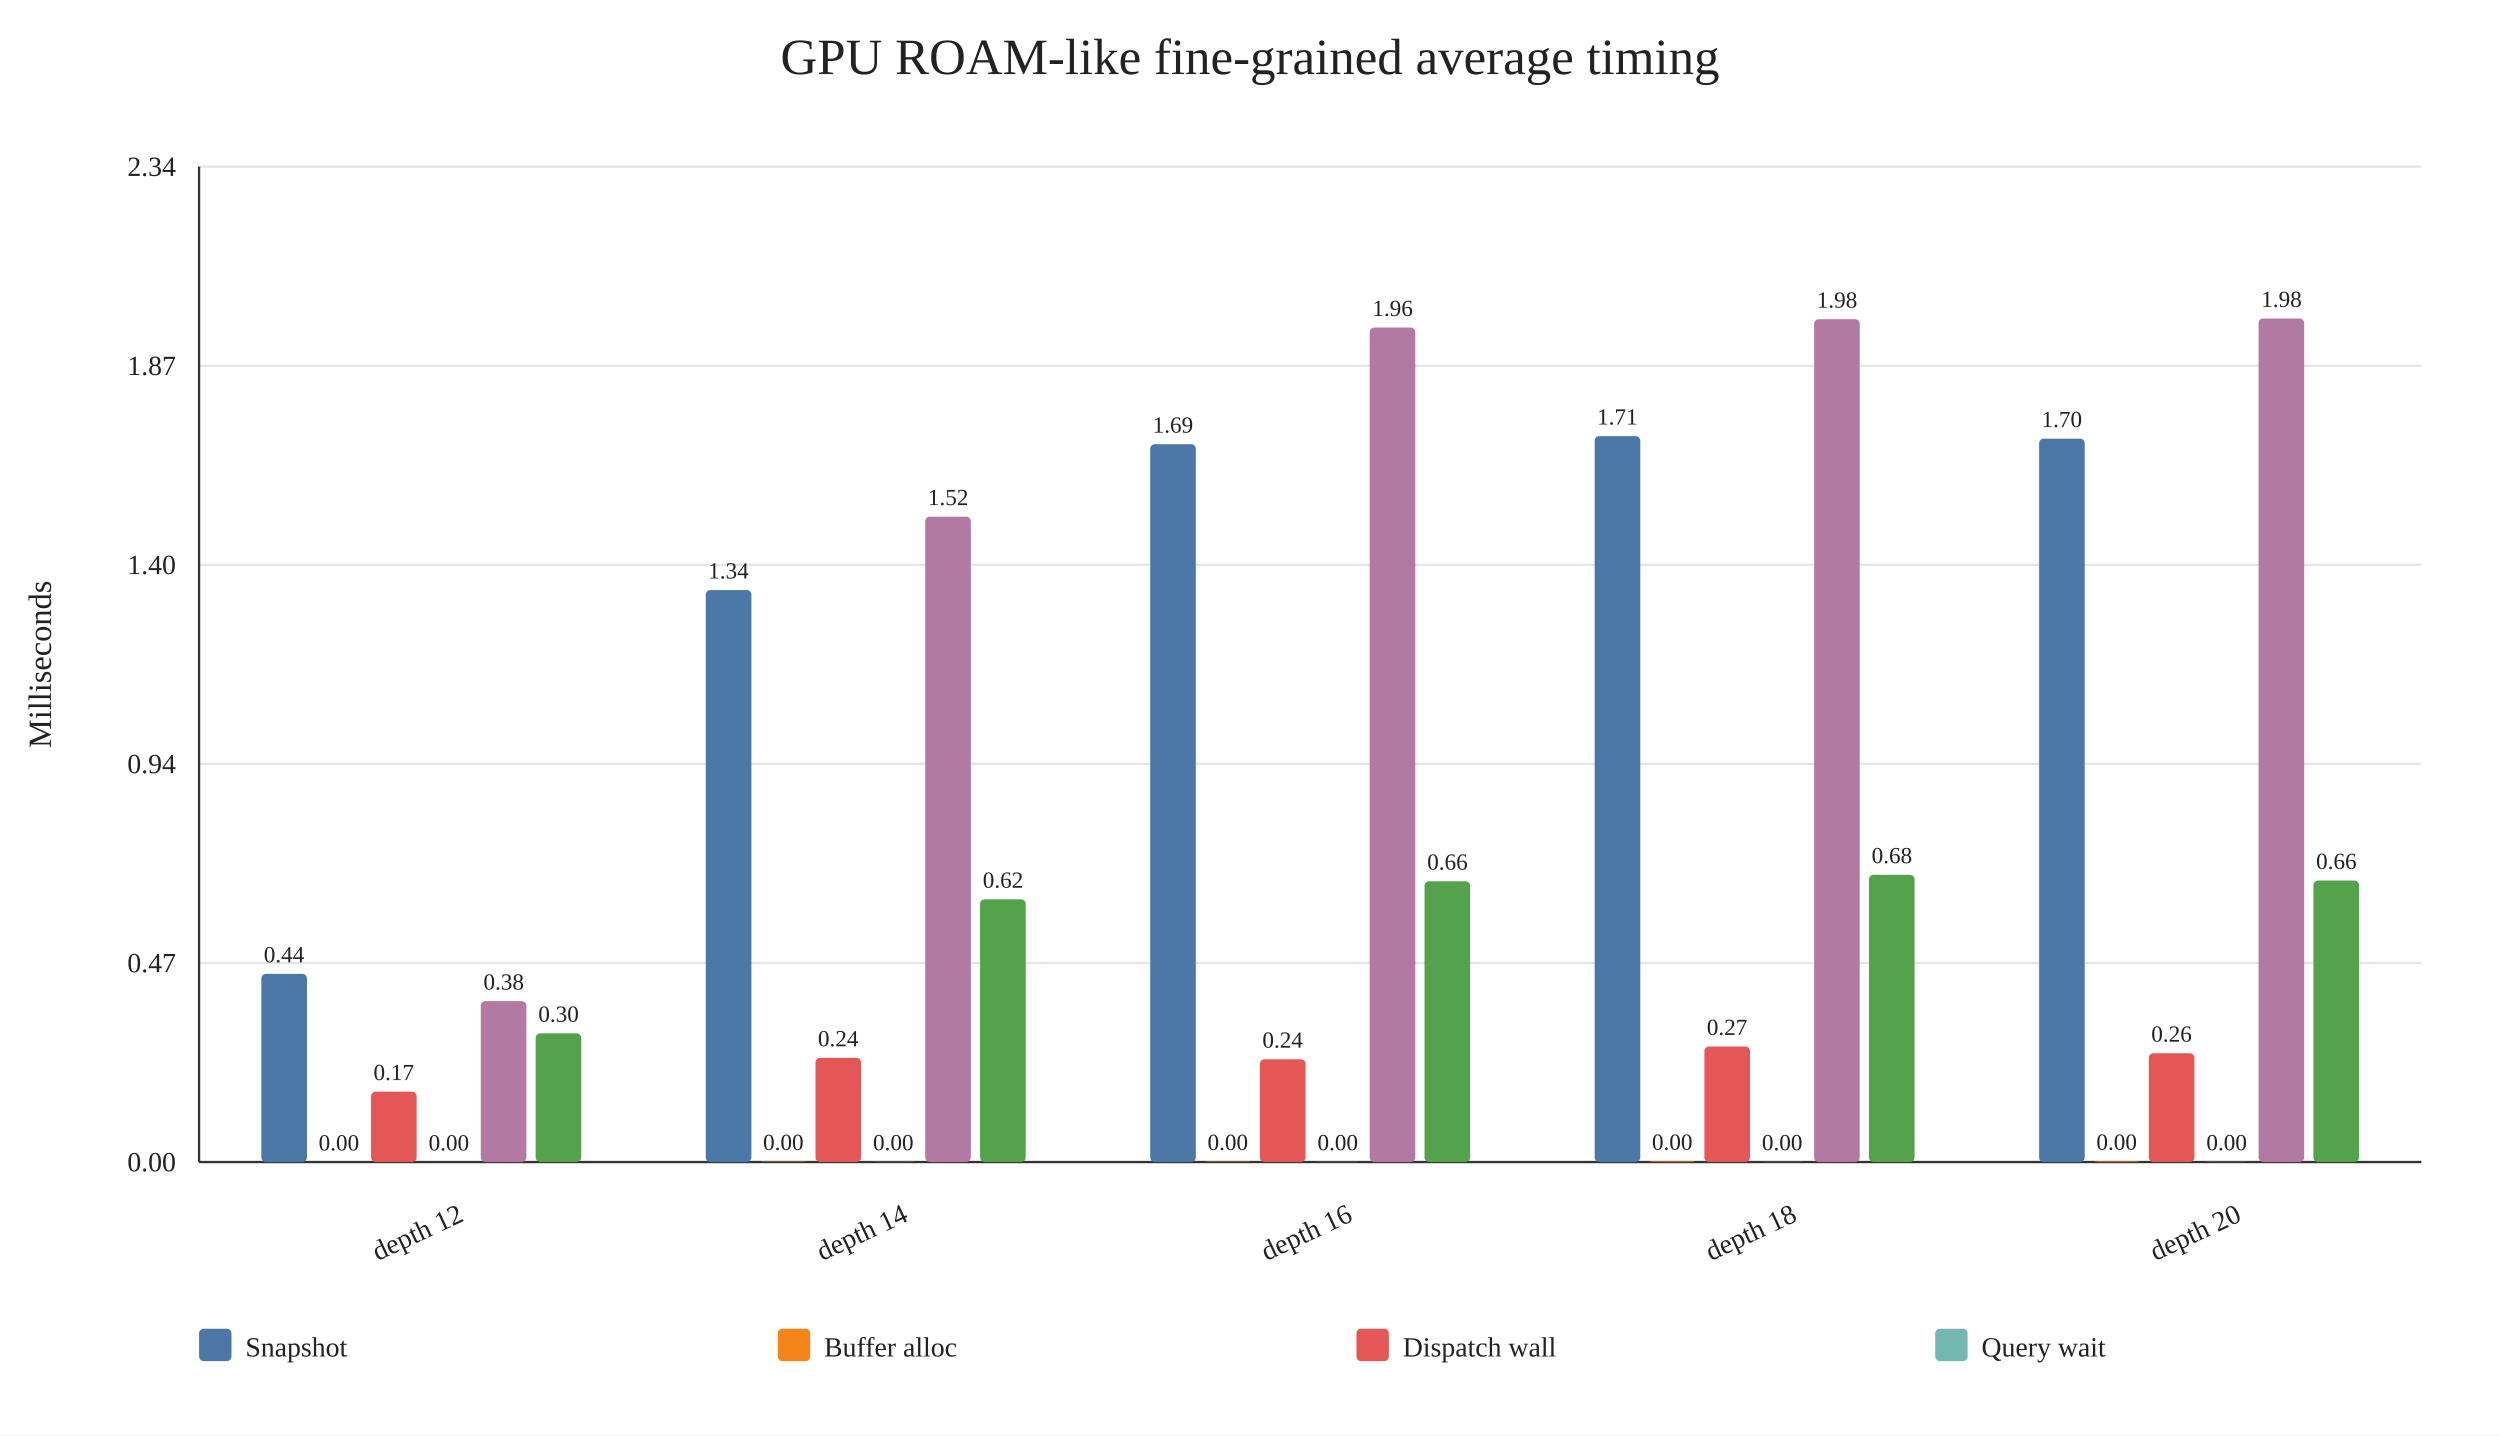
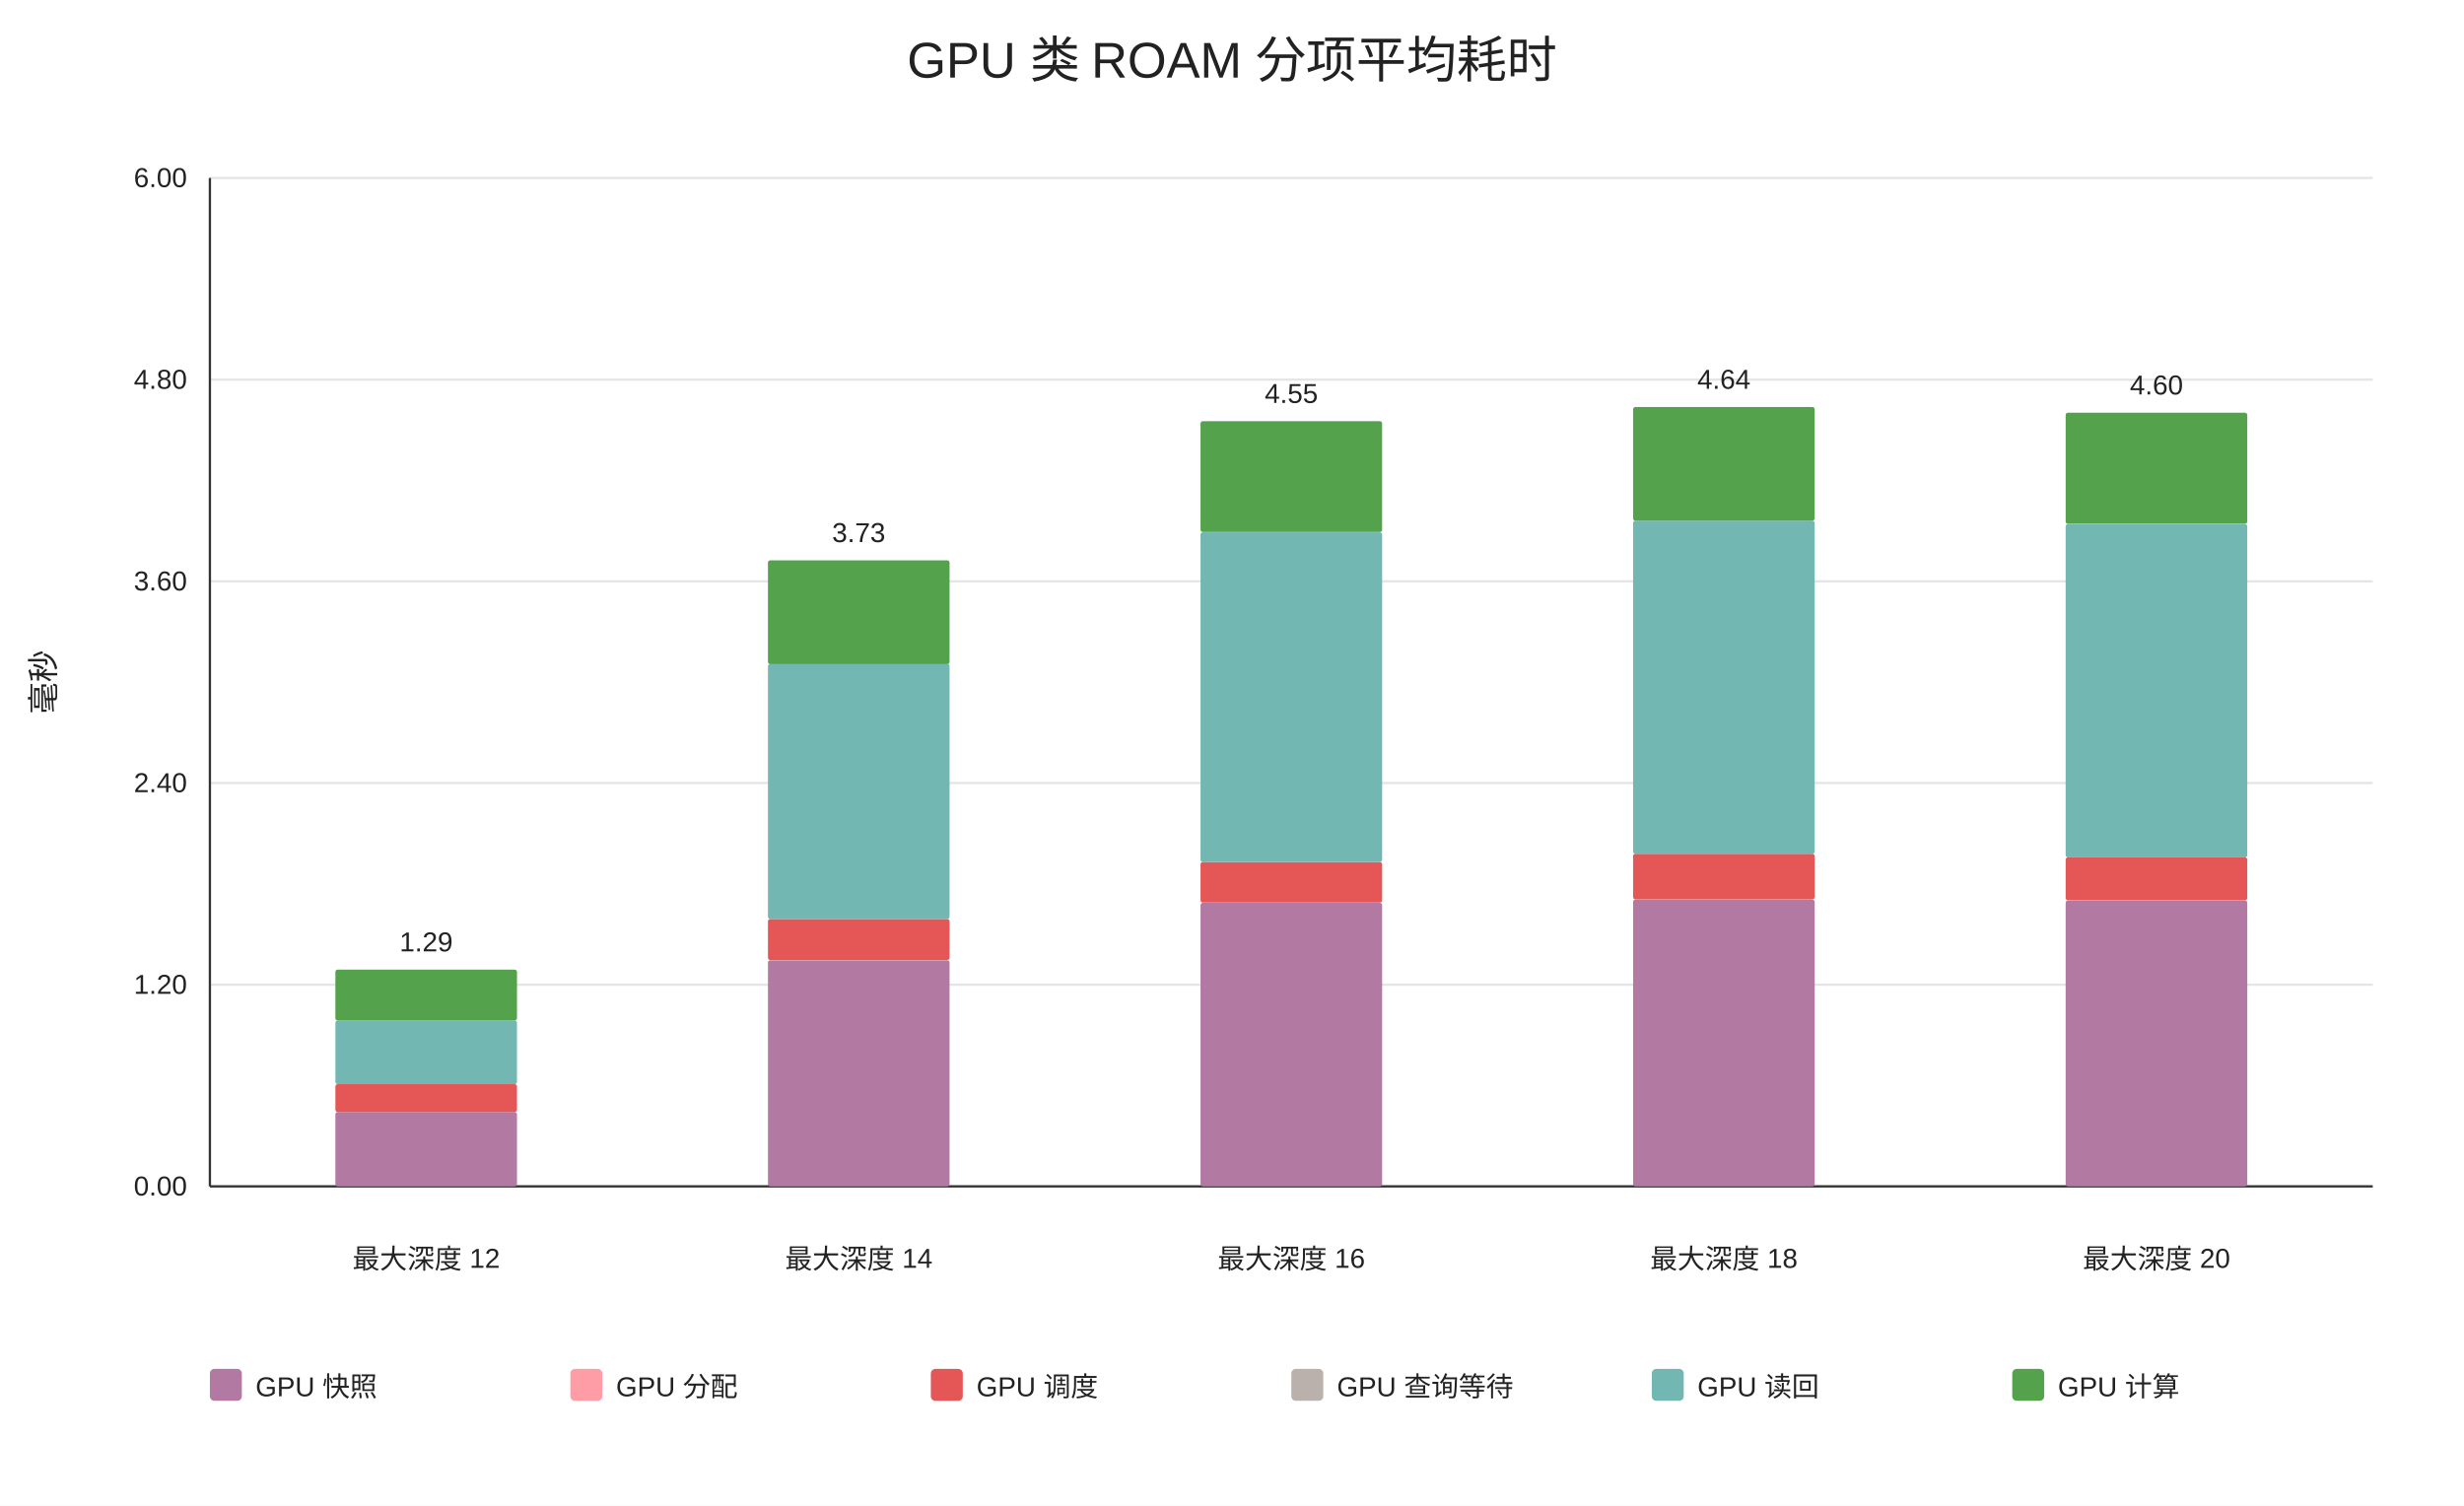
- <svg xmlns="http://www.w3.org/2000/svg" width="1080" height="620" viewBox="0 0 1080 620">
+ <svg xmlns="http://www.w3.org/2000/svg" width="1080" height="660" viewBox="0 0 1080 660">
  <rect width="100%" height="100%" fill="white" />
-   <text x="540.0" y="32.0" font-size="22" text-anchor="middle" fill="#222">GPU ROAM-like fine-grained average timing</text>
-   <text x="22.0" y="287.0" font-size="14" text-anchor="middle" fill="#222" transform="rotate(-90.0 22.0 287.0)">Milliseconds</text>
-   <line x1="86" y1="502.0" x2="1046" y2="502.0" stroke="#E5E5E5" />
-   <text x="76.0" y="506.0" font-size="12" text-anchor="end" fill="#222">0.00</text>
-   <line x1="86" y1="416.0" x2="1046" y2="416.0" stroke="#E5E5E5" />
-   <text x="76.0" y="420.0" font-size="12" text-anchor="end" fill="#222">0.47</text>
-   <line x1="86" y1="330.0" x2="1046" y2="330.0" stroke="#E5E5E5" />
-   <text x="76.0" y="334.0" font-size="12" text-anchor="end" fill="#222">0.94</text>
-   <line x1="86" y1="244.0" x2="1046" y2="244.0" stroke="#E5E5E5" />
-   <text x="76.0" y="248.0" font-size="12" text-anchor="end" fill="#222">1.40</text>
-   <line x1="86" y1="158.0" x2="1046" y2="158.0" stroke="#E5E5E5" />
-   <text x="76.0" y="162.0" font-size="12" text-anchor="end" fill="#222">1.87</text>
-   <line x1="86" y1="72.0" x2="1046" y2="72.0" stroke="#E5E5E5" />
-   <text x="76.0" y="76.0" font-size="12" text-anchor="end" fill="#222">2.34</text>
-   <line x1="86" y1="72" x2="86" y2="502" stroke="#333" />
-   <line x1="86" y1="502" x2="1046" y2="502" stroke="#333" />
-   <rect x="112.9" y="420.7" width="19.7" height="81.3" fill="#4C78A8" rx="2" />
-   <text x="122.7" y="415.7" font-size="10" text-anchor="middle" fill="#222">0.44</text>
-   <rect x="136.6" y="502.0" width="19.7" height="0.0" fill="#F58518" rx="2" />
-   <text x="146.4" y="497.0" font-size="10" text-anchor="middle" fill="#222">0.00</text>
-   <rect x="160.3" y="471.6" width="19.7" height="30.4" fill="#E45756" rx="2" />
-   <text x="170.1" y="466.6" font-size="10" text-anchor="middle" fill="#222">0.17</text>
-   <rect x="184.0" y="502.0" width="19.7" height="0.0" fill="#72B7B2" rx="2" />
-   <text x="193.9" y="497.0" font-size="10" text-anchor="middle" fill="#222">0.00</text>
-   <rect x="207.7" y="432.5" width="19.7" height="69.5" fill="#B279A2" rx="2" />
-   <text x="217.6" y="427.5" font-size="10" text-anchor="middle" fill="#222">0.38</text>
-   <rect x="231.4" y="446.4" width="19.7" height="55.6" fill="#54A24B" rx="2" />
-   <text x="241.3" y="441.4" font-size="10" text-anchor="middle" fill="#222">0.30</text>
-   <text x="182.0" y="536.0" font-size="12" text-anchor="middle" fill="#222" transform="rotate(-25.0 182.0 536.0)">depth 12</text>
-   <rect x="304.9" y="254.9" width="19.7" height="247.1" fill="#4C78A8" rx="2" />
-   <text x="314.7" y="249.9" font-size="10" text-anchor="middle" fill="#222">1.34</text>
-   <rect x="328.6" y="501.8" width="19.7" height="0.2" fill="#F58518" rx="2" />
-   <text x="338.4" y="496.8" font-size="10" text-anchor="middle" fill="#222">0.00</text>
-   <rect x="352.3" y="457.0" width="19.7" height="45.0" fill="#E45756" rx="2" />
-   <text x="362.1" y="452.0" font-size="10" text-anchor="middle" fill="#222">0.24</text>
-   <rect x="376.0" y="501.9" width="19.7" height="0.1" fill="#72B7B2" rx="2" />
-   <text x="385.9" y="496.9" font-size="10" text-anchor="middle" fill="#222">0.00</text>
-   <rect x="399.7" y="223.2" width="19.7" height="278.8" fill="#B279A2" rx="2" />
-   <text x="409.6" y="218.2" font-size="10" text-anchor="middle" fill="#222">1.52</text>
-   <rect x="423.4" y="388.5" width="19.7" height="113.5" fill="#54A24B" rx="2" />
-   <text x="433.3" y="383.5" font-size="10" text-anchor="middle" fill="#222">0.62</text>
-   <text x="374.0" y="536.0" font-size="12" text-anchor="middle" fill="#222" transform="rotate(-25.0 374.0 536.0)">depth 14</text>
-   <rect x="496.9" y="191.9" width="19.7" height="310.1" fill="#4C78A8" rx="2" />
-   <text x="506.7" y="186.9" font-size="10" text-anchor="middle" fill="#222">1.69</text>
-   <rect x="520.6" y="501.8" width="19.7" height="0.2" fill="#F58518" rx="2" />
-   <text x="530.4" y="496.8" font-size="10" text-anchor="middle" fill="#222">0.00</text>
-   <rect x="544.3" y="457.6" width="19.7" height="44.4" fill="#E45756" rx="2" />
-   <text x="554.1" y="452.6" font-size="10" text-anchor="middle" fill="#222">0.24</text>
-   <rect x="568.0" y="501.9" width="19.7" height="0.1" fill="#72B7B2" rx="2" />
-   <text x="577.9" y="496.9" font-size="10" text-anchor="middle" fill="#222">0.00</text>
-   <rect x="591.7" y="141.5" width="19.7" height="360.5" fill="#B279A2" rx="2" />
-   <text x="601.6" y="136.5" font-size="10" text-anchor="middle" fill="#222">1.96</text>
-   <rect x="615.4" y="380.7" width="19.7" height="121.3" fill="#54A24B" rx="2" />
-   <text x="625.3" y="375.7" font-size="10" text-anchor="middle" fill="#222">0.66</text>
-   <text x="566.0" y="536.0" font-size="12" text-anchor="middle" fill="#222" transform="rotate(-25.0 566.0 536.0)">depth 16</text>
-   <rect x="688.9" y="188.4" width="19.7" height="313.6" fill="#4C78A8" rx="2" />
-   <text x="698.7" y="183.4" font-size="10" text-anchor="middle" fill="#222">1.71</text>
-   <rect x="712.6" y="501.7" width="19.7" height="0.3" fill="#F58518" rx="2" />
-   <text x="722.4" y="496.7" font-size="10" text-anchor="middle" fill="#222">0.00</text>
-   <rect x="736.3" y="452.1" width="19.7" height="49.9" fill="#E45756" rx="2" />
-   <text x="746.1" y="447.1" font-size="10" text-anchor="middle" fill="#222">0.27</text>
-   <rect x="760.0" y="501.9" width="19.7" height="0.1" fill="#72B7B2" rx="2" />
-   <text x="769.9" y="496.9" font-size="10" text-anchor="middle" fill="#222">0.00</text>
-   <rect x="783.7" y="137.9" width="19.7" height="364.1" fill="#B279A2" rx="2" />
-   <text x="793.6" y="132.9" font-size="10" text-anchor="middle" fill="#222">1.98</text>
-   <rect x="807.4" y="377.9" width="19.7" height="124.1" fill="#54A24B" rx="2" />
-   <text x="817.3" y="372.9" font-size="10" text-anchor="middle" fill="#222">0.68</text>
-   <text x="758.0" y="536.0" font-size="12" text-anchor="middle" fill="#222" transform="rotate(-25.0 758.0 536.0)">depth 18</text>
-   <rect x="880.9" y="189.5" width="19.7" height="312.5" fill="#4C78A8" rx="2" />
-   <text x="890.7" y="184.5" font-size="10" text-anchor="middle" fill="#222">1.70</text>
-   <rect x="904.6" y="501.7" width="19.7" height="0.3" fill="#F58518" rx="2" />
-   <text x="914.4" y="496.7" font-size="10" text-anchor="middle" fill="#222">0.00</text>
-   <rect x="928.3" y="455.0" width="19.7" height="47.0" fill="#E45756" rx="2" />
-   <text x="938.1" y="450.0" font-size="10" text-anchor="middle" fill="#222">0.26</text>
-   <rect x="952.0" y="501.9" width="19.7" height="0.1" fill="#72B7B2" rx="2" />
-   <text x="961.9" y="496.9" font-size="10" text-anchor="middle" fill="#222">0.00</text>
-   <rect x="975.7" y="137.6" width="19.7" height="364.4" fill="#B279A2" rx="2" />
-   <text x="985.6" y="132.6" font-size="10" text-anchor="middle" fill="#222">1.98</text>
-   <rect x="999.4" y="380.4" width="19.7" height="121.6" fill="#54A24B" rx="2" />
-   <text x="1009.3" y="375.4" font-size="10" text-anchor="middle" fill="#222">0.66</text>
-   <text x="950.0" y="536.0" font-size="12" text-anchor="middle" fill="#222" transform="rotate(-25.0 950.0 536.0)">depth 20</text>
-   <rect x="86" y="574" width="14" height="14" fill="#4C78A8" rx="2" />
-   <text x="106.0" y="586.0" font-size="12" text-anchor="start" fill="#222">Snapshot</text>
-   <rect x="336" y="574" width="14" height="14" fill="#F58518" rx="2" />
-   <text x="356.0" y="586.0" font-size="12" text-anchor="start" fill="#222">Buffer alloc</text>
-   <rect x="586" y="574" width="14" height="14" fill="#E45756" rx="2" />
-   <text x="606.0" y="586.0" font-size="12" text-anchor="start" fill="#222">Dispatch wall</text>
-   <rect x="836" y="574" width="14" height="14" fill="#72B7B2" rx="2" />
-   <text x="856.0" y="586.0" font-size="12" text-anchor="start" fill="#222">Query wait</text>
-   <rect x="1086" y="574" width="14" height="14" fill="#B279A2" rx="2" />
-   <text x="1106.0" y="586.0" font-size="12" text-anchor="start" fill="#222">Readback wait</text>
-   <rect x="1336" y="574" width="14" height="14" fill="#54A24B" rx="2" />
-   <text x="1356.0" y="586.0" font-size="12" text-anchor="start" fill="#222">GPU compute</text>
+   <style>text{font-family:Arial,"Microsoft YaHei",sans-serif;fill:#222}.small{font-size:12px}.axis{stroke:#333;stroke-width:1}.grid{stroke:#E5E5E5;stroke-width:1}</style>
+   <text x="540.0" y="34" font-size="22" text-anchor="middle">GPU 类 ROAM 分项平均耗时</text>
+   <line class="grid" x1="92" y1="520.0" x2="1040" y2="520.0" />
+   <text class="small" x="82" y="524.0" text-anchor="end">0.00</text>
+   <line class="grid" x1="92" y1="431.6" x2="1040" y2="431.6" />
+   <text class="small" x="82" y="435.6" text-anchor="end">1.20</text>
+   <line class="grid" x1="92" y1="343.2" x2="1040" y2="343.2" />
+   <text class="small" x="82" y="347.2" text-anchor="end">2.40</text>
+   <line class="grid" x1="92" y1="254.8" x2="1040" y2="254.8" />
+   <text class="small" x="82" y="258.8" text-anchor="end">3.60</text>
+   <line class="grid" x1="92" y1="166.4" x2="1040" y2="166.4" />
+   <text class="small" x="82" y="170.4" text-anchor="end">4.80</text>
+   <line class="grid" x1="92" y1="78.0" x2="1040" y2="78.0" />
+   <text class="small" x="82" y="82.0" text-anchor="end">6.00</text>
+   <line class="axis" x1="92" y1="78" x2="92" y2="520" />
+   <line class="axis" x1="92" y1="520" x2="1040" y2="520" />
+   <text x="24" y="299.0" font-size="14" text-anchor="middle" transform="rotate(-90 24 299.0)">毫秒</text>
+   <rect x="147.0" y="487.4" width="79.6" height="32.6" fill="#B279A2" rx="1" />
+   <rect x="147.0" y="487.4" width="79.6" height="0.0" fill="#FF9DA6" rx="1" />
+   <rect x="147.0" y="475.2" width="79.6" height="12.2" fill="#E45756" rx="1" />
+   <rect x="147.0" y="475.2" width="79.6" height="0.0" fill="#BAB0AC" rx="1" />
+   <rect x="147.0" y="447.3" width="79.6" height="27.9" fill="#72B7B2" rx="1" />
+   <rect x="147.0" y="425.0" width="79.6" height="22.3" fill="#54A24B" rx="1" />
+   <text class="small" x="186.8" y="417.0" text-anchor="middle">1.29</text>
+   <text class="small" x="186.8" y="556" text-anchor="middle">最大深度 12</text>
+   <rect x="336.6" y="420.9" width="79.6" height="99.1" fill="#B279A2" rx="1" />
+   <rect x="336.6" y="420.9" width="79.6" height="0.1" fill="#FF9DA6" rx="1" />
+   <rect x="336.6" y="402.8" width="79.6" height="18.0" fill="#E45756" rx="1" />
+   <rect x="336.6" y="402.8" width="79.6" height="0.0" fill="#BAB0AC" rx="1" />
+   <rect x="336.6" y="291.0" width="79.6" height="111.8" fill="#72B7B2" rx="1" />
+   <rect x="336.6" y="245.6" width="79.6" height="45.5" fill="#54A24B" rx="1" />
+   <text class="small" x="376.4" y="237.6" text-anchor="middle">3.73</text>
+   <text class="small" x="376.4" y="556" text-anchor="middle">最大深度 14</text>
+   <rect x="526.2" y="395.7" width="79.6" height="124.3" fill="#B279A2" rx="1" />
+   <rect x="526.2" y="395.6" width="79.6" height="0.1" fill="#FF9DA6" rx="1" />
+   <rect x="526.2" y="377.8" width="79.6" height="17.8" fill="#E45756" rx="1" />
+   <rect x="526.2" y="377.8" width="79.6" height="0.0" fill="#BAB0AC" rx="1" />
+   <rect x="526.2" y="233.3" width="79.6" height="144.5" fill="#72B7B2" rx="1" />
+   <rect x="526.2" y="184.6" width="79.6" height="48.6" fill="#54A24B" rx="1" />
+   <text class="small" x="566.0" y="176.6" text-anchor="middle">4.55</text>
+   <text class="small" x="566.0" y="556" text-anchor="middle">最大深度 16</text>
+   <rect x="715.8" y="394.3" width="79.6" height="125.7" fill="#B279A2" rx="1" />
+   <rect x="715.8" y="394.2" width="79.6" height="0.1" fill="#FF9DA6" rx="1" />
+   <rect x="715.8" y="374.2" width="79.6" height="20.0" fill="#E45756" rx="1" />
+   <rect x="715.8" y="374.1" width="79.6" height="0.1" fill="#BAB0AC" rx="1" />
+   <rect x="715.8" y="228.2" width="79.6" height="146.0" fill="#72B7B2" rx="1" />
+   <rect x="715.8" y="178.4" width="79.6" height="49.8" fill="#54A24B" rx="1" />
+   <text class="small" x="755.6" y="170.4" text-anchor="middle">4.64</text>
+   <text class="small" x="755.6" y="556" text-anchor="middle">最大深度 18</text>
+   <rect x="905.4" y="394.7" width="79.6" height="125.3" fill="#B279A2" rx="1" />
+   <rect x="905.4" y="394.6" width="79.6" height="0.1" fill="#FF9DA6" rx="1" />
+   <rect x="905.4" y="375.8" width="79.6" height="18.8" fill="#E45756" rx="1" />
+   <rect x="905.4" y="375.7" width="79.6" height="0.0" fill="#BAB0AC" rx="1" />
+   <rect x="905.4" y="229.7" width="79.6" height="146.1" fill="#72B7B2" rx="1" />
+   <rect x="905.4" y="180.9" width="79.6" height="48.7" fill="#54A24B" rx="1" />
+   <text class="small" x="945.2" y="172.9" text-anchor="middle">4.60</text>
+   <text class="small" x="945.2" y="556" text-anchor="middle">最大深度 20</text>
+   <rect x="92" y="600" width="14" height="14" fill="#B279A2" rx="2" />
+   <text class="small" x="112" y="612" text-anchor="start">GPU 快照</text>
+   <rect x="250" y="600" width="14" height="14" fill="#FF9DA6" rx="2" />
+   <text class="small" x="270" y="612" text-anchor="start">GPU 分配</text>
+   <rect x="408" y="600" width="14" height="14" fill="#E45756" rx="2" />
+   <text class="small" x="428" y="612" text-anchor="start">GPU 调度</text>
+   <rect x="566" y="600" width="14" height="14" fill="#BAB0AC" rx="2" />
+   <text class="small" x="586" y="612" text-anchor="start">GPU 查询等待</text>
+   <rect x="724" y="600" width="14" height="14" fill="#72B7B2" rx="2" />
+   <text class="small" x="744" y="612" text-anchor="start">GPU 读回</text>
+   <rect x="882" y="600" width="14" height="14" fill="#54A24B" rx="2" />
+   <text class="small" x="902" y="612" text-anchor="start">GPU 计算</text>
</svg>
